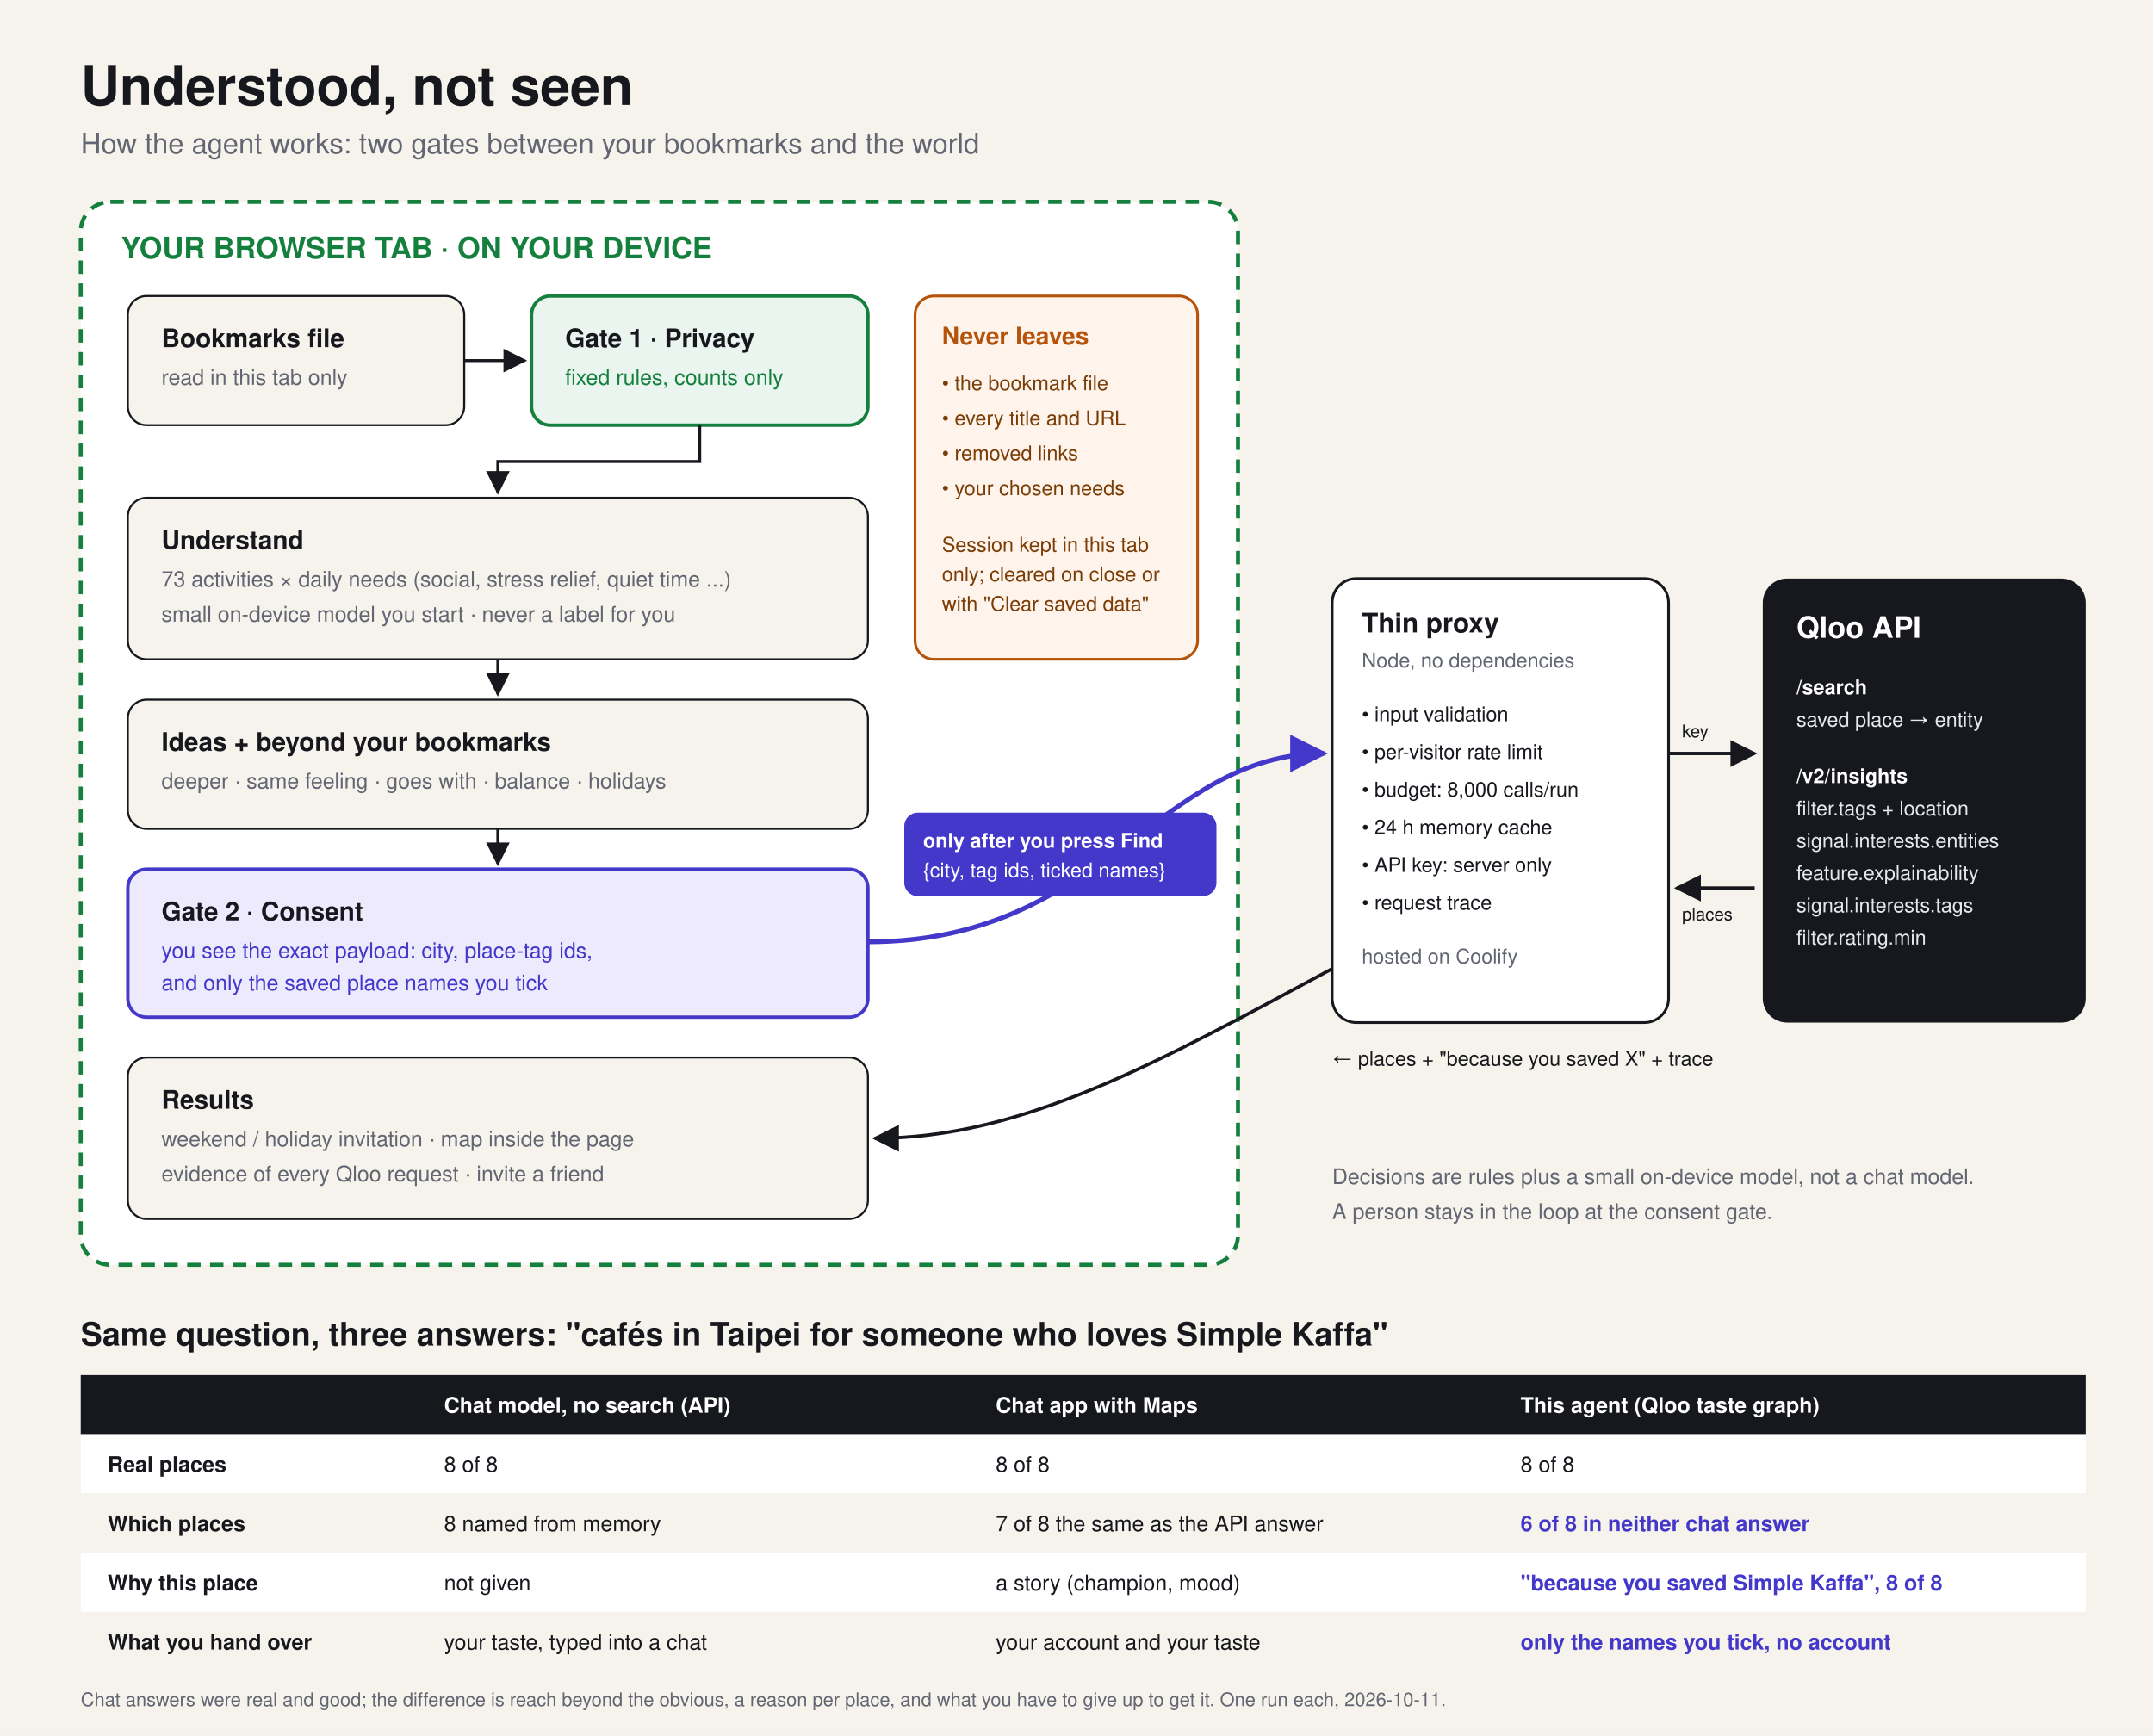
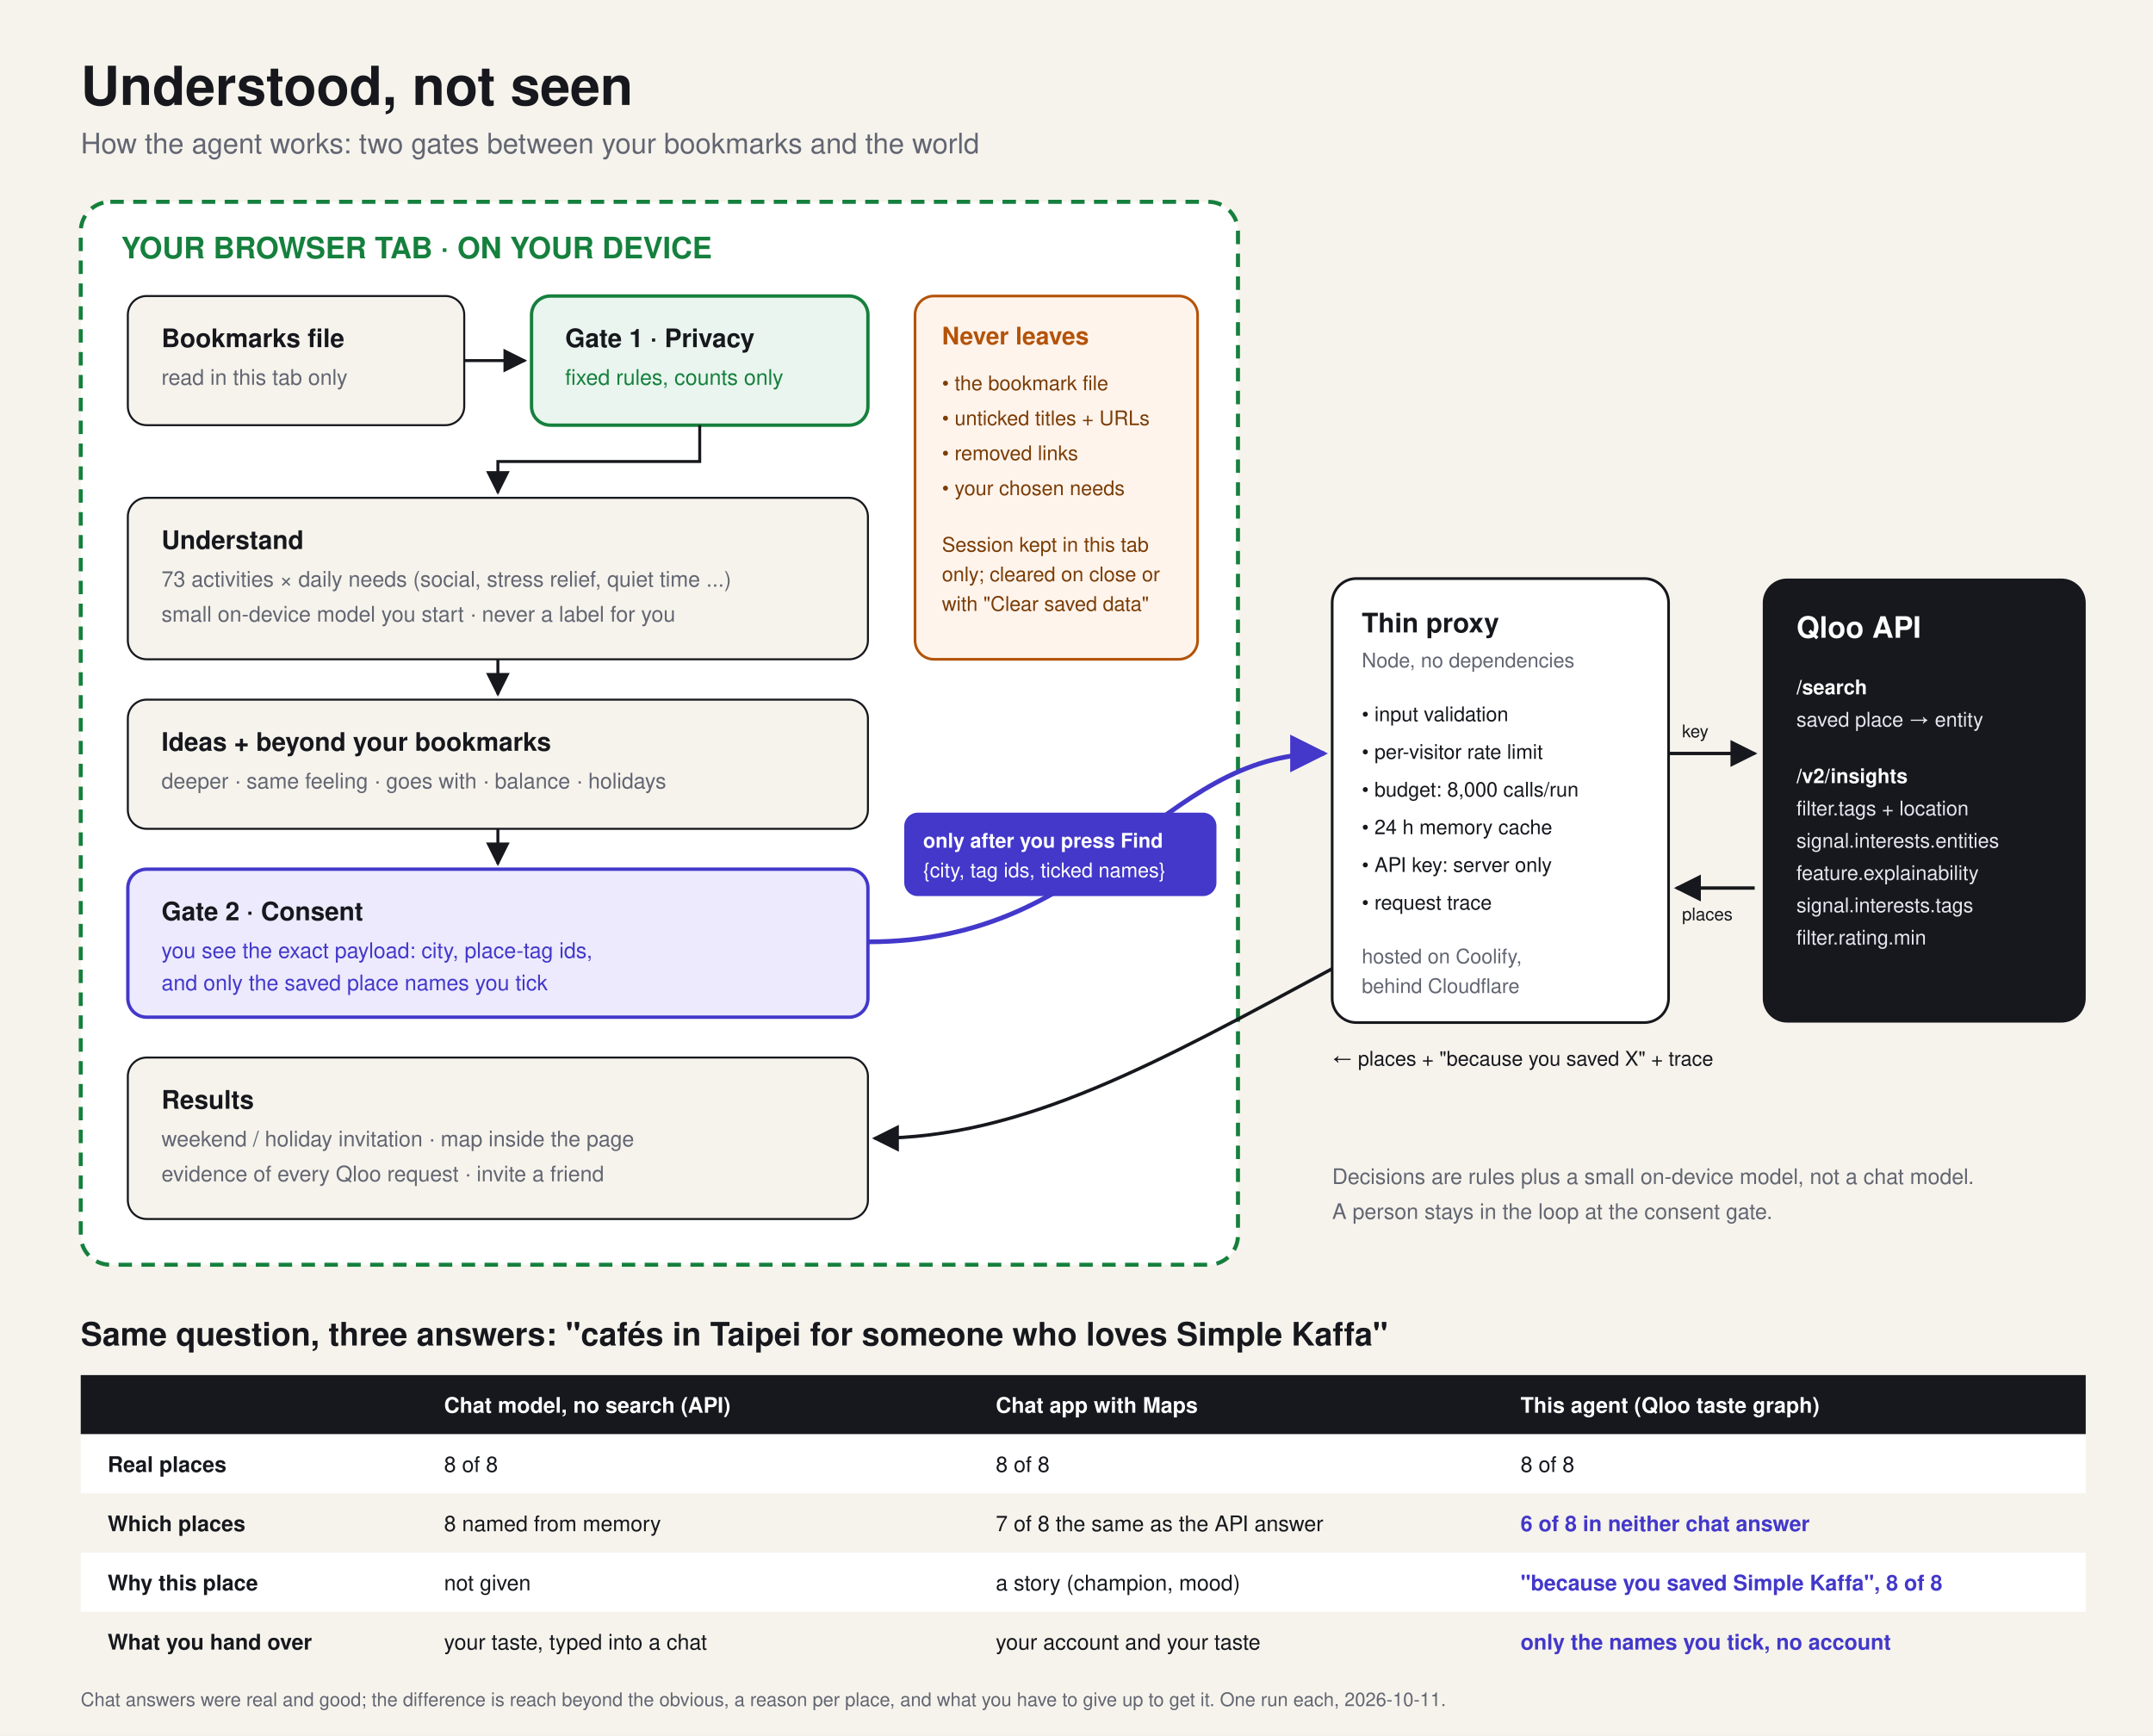
<svg xmlns="http://www.w3.org/2000/svg" viewBox="0 0 1600 1290" width="1600" height="1290" font-family="Helvetica, Arial, sans-serif">
  <defs>
    <marker id="arrow" viewBox="0 0 10 10" refX="9" refY="5" markerWidth="8" markerHeight="8" orient="auto-start-reverse">
      <path d="M0 0 L10 5 L0 10 z" fill="#16181d" />
    </marker>
    <marker id="arrowA" viewBox="0 0 10 10" refX="9" refY="5" markerWidth="8" markerHeight="8" orient="auto-start-reverse">
      <path d="M0 0 L10 5 L0 10 z" fill="#4338ca" />
    </marker>
  </defs>
  <rect width="1600" height="1290" fill="#f6f3ec" />
  <text x="60" y="78" font-size="40" font-weight="700" fill="#16181d">Understood, not seen</text>
  <text x="60" y="114" font-size="21" fill="#626672">How the agent works: two gates between your bookmarks and the world</text>
  <rect x="60" y="150" width="860" height="790" rx="22" fill="#ffffff" stroke="#15803d" stroke-width="3" stroke-dasharray="10 7" />
  <text x="90" y="192" font-size="22" font-weight="700" fill="#15803d">YOUR BROWSER TAB · ON YOUR DEVICE</text>
  <g font-size="19" fill="#16181d">
    <rect x="95" y="220" width="250" height="96" rx="14" fill="#f6f3ec" stroke="#16181d" stroke-width="1.5" />
    <text x="120" y="258" font-weight="700">Bookmarks file</text>
    <text x="120" y="286" fill="#626672" font-size="16">read in this tab only</text>
    <rect x="395" y="220" width="250" height="96" rx="14" fill="#e9f5ee" stroke="#15803d" stroke-width="2.5" />
    <text x="420" y="258" font-weight="700">Gate 1 · Privacy</text>
    <text x="420" y="286" fill="#15803d" font-size="16">fixed rules, counts only</text>
    <rect x="95" y="370" width="550" height="120" rx="14" fill="#f6f3ec" stroke="#16181d" stroke-width="1.5" />
    <text x="120" y="408" font-weight="700">Understand</text>
    <text x="120" y="436" fill="#626672" font-size="16">73 activities × daily needs (social, stress relief, quiet time ...)</text>
    <text x="120" y="462" fill="#626672" font-size="16">small on-device model you start · never a label for you</text>
    <rect x="95" y="520" width="550" height="96" rx="14" fill="#f6f3ec" stroke="#16181d" stroke-width="1.5" />
    <text x="120" y="558" font-weight="700">Ideas + beyond your bookmarks</text>
    <text x="120" y="586" fill="#626672" font-size="16">deeper · same feeling · goes with · balance · holidays</text>
    <rect x="95" y="646" width="550" height="110" rx="14" fill="#eceafc" stroke="#4338ca" stroke-width="2.5" />
    <text x="120" y="684" font-weight="700">Gate 2 · Consent</text>
    <text x="120" y="712" fill="#4338ca" font-size="16">you see the exact payload: city, place-tag ids,</text>
    <text x="120" y="736" fill="#4338ca" font-size="16">and only the saved place names you tick</text>
    <rect x="95" y="786" width="550" height="120" rx="14" fill="#f6f3ec" stroke="#16181d" stroke-width="1.5" />
    <text x="120" y="824" font-weight="700">Results</text>
    <text x="120" y="852" fill="#626672" font-size="16">weekend / holiday invitation · map inside the page</text>
    <text x="120" y="878" fill="#626672" font-size="16">evidence of every Qloo request · invite a friend</text>
  </g>
  <rect x="680" y="220" width="210" height="270" rx="14" fill="#fff4ec" stroke="#b45309" stroke-width="2" />
  <text x="700" y="256" font-size="18" font-weight="700" fill="#b45309">Never leaves</text>
  <g font-size="15" fill="#7a3d06">
    <text x="700" y="290">• the bookmark file</text>
-     <text x="700" y="316">• every title and URL</text>
+     <text x="700" y="316">• unticked titles + URLs</text>
    <text x="700" y="342">• removed links</text>
    <text x="700" y="368">• your chosen needs</text>
    <text x="700" y="410">Session kept in this tab</text>
    <text x="700" y="432">only; cleared on close or</text>
    <text x="700" y="454">with "Clear saved data"</text>
  </g>
  <g stroke="#16181d" stroke-width="2.2" fill="none">
    <line x1="345" y1="268" x2="390" y2="268" marker-end="url(#arrow)" />
    <path d="M520 316 L520 343 L370 343 L370 366" marker-end="url(#arrow)" />
    <line x1="370" y1="490" x2="370" y2="516" marker-end="url(#arrow)" />
    <line x1="370" y1="616" x2="370" y2="642" marker-end="url(#arrow)" />
  </g>
  <rect x="990" y="430" width="250" height="330" rx="18" fill="#ffffff" stroke="#16181d" stroke-width="2" />
  <text x="1012" y="470" font-size="20" font-weight="700" fill="#16181d">Thin proxy</text>
  <text x="1012" y="496" font-size="15" fill="#626672">Node, no dependencies</text>
  <g font-size="15" fill="#16181d">
    <text x="1012" y="536">• input validation</text>
    <text x="1012" y="564">• per-visitor rate limit</text>
    <text x="1012" y="592">• budget: 8,000 calls/run</text>
    <text x="1012" y="620">• 24 h memory cache</text>
    <text x="1012" y="648">• API key: server only</text>
    <text x="1012" y="676">• request trace</text>
-     <text x="1012" y="716" fill="#626672">hosted on Coolify</text>
+     <text x="1012" y="716" fill="#626672">hosted on Coolify,</text>
+     <text x="1012" y="738" fill="#626672">behind Cloudflare</text>
  </g>
  <rect x="1310" y="430" width="240" height="330" rx="18" fill="#16181d" />
  <text x="1335" y="474" font-size="22" font-weight="700" fill="#ffffff">Qloo API</text>
  <g font-size="15" fill="#e6e6ef">
    <text x="1335" y="516" font-weight="700" fill="#ffffff">/search</text>
    <text x="1335" y="540">saved place → entity</text>
    <text x="1335" y="582" font-weight="700" fill="#ffffff">/v2/insights</text>
    <text x="1335" y="606">filter.tags + location</text>
    <text x="1335" y="630">signal.interests.entities</text>
    <text x="1335" y="654">feature.explainability</text>
    <text x="1335" y="678">signal.interests.tags</text>
    <text x="1335" y="702">filter.rating.min</text>
  </g>
  <path d="M645 700 C 820 700, 860 560, 984 560" stroke="#4338ca" stroke-width="3.5" fill="none" marker-end="url(#arrowA)" />
  <rect x="672" y="604" width="232" height="62" rx="10" fill="#4338ca" />
  <text x="686" y="630" font-size="15" font-weight="700" fill="#ffffff">only after you press Find</text>
  <text x="686" y="652" font-size="15" fill="#ffffff">{city, tag ids, ticked names}</text>
  <line x1="1240" y1="560" x2="1304" y2="560" stroke="#16181d" stroke-width="2.5" marker-end="url(#arrow)" />
  <line x1="1304" y1="660" x2="1246" y2="660" stroke="#16181d" stroke-width="2.5" marker-end="url(#arrow)" />
  <text x="1250" y="548" font-size="13" fill="#16181d">key</text>
  <text x="1250" y="684" font-size="13" fill="#16181d">places</text>
  <path d="M990 720 C 860 790, 760 846, 650 846" stroke="#16181d" stroke-width="2.5" fill="none" marker-end="url(#arrow)" />
  <text x="990" y="792" font-size="15" fill="#16181d">← places + "because you saved X" + trace</text>
  <text x="990" y="880" font-size="16" fill="#626672">Decisions are rules plus a small on-device model, not a chat model.</text>
  <text x="990" y="906" font-size="16" fill="#626672">A person stays in the loop at the consent gate.</text>
  <text x="60" y="1000" font-size="24" font-weight="700" fill="#16181d">Same question, three answers: "cafés in Taipei for someone who loves Simple Kaffa"</text>
  <g font-size="16" fill="#16181d">
    <rect x="60" y="1022" width="1490" height="44" fill="#16181d" />
    <text x="80" y="1050" font-weight="700" fill="#ffffff"> </text>
    <text x="330" y="1050" font-weight="700" fill="#ffffff">Chat model, no search (API)</text>
    <text x="740" y="1050" font-weight="700" fill="#ffffff">Chat app with Maps</text>
    <text x="1130" y="1050" font-weight="700" fill="#ffffff">This agent (Qloo taste graph)</text>
    <rect x="60" y="1066" width="1490" height="44" fill="#ffffff" />
    <text x="80" y="1094" font-weight="700">Real places</text>
    <text x="330" y="1094">8 of 8</text>
    <text x="740" y="1094">8 of 8</text>
    <text x="1130" y="1094">8 of 8</text>
    <rect x="60" y="1110" width="1490" height="44" fill="#f6f3ec" />
    <text x="80" y="1138" font-weight="700">Which places</text>
    <text x="330" y="1138">8 named from memory</text>
    <text x="740" y="1138">7 of 8 the same as the API answer</text>
    <text x="1130" y="1138" fill="#4338ca" font-weight="700">6 of 8 in neither chat answer</text>
    <rect x="60" y="1154" width="1490" height="44" fill="#ffffff" />
    <text x="80" y="1182" font-weight="700">Why this place</text>
    <text x="330" y="1182">not given</text>
    <text x="740" y="1182">a story (champion, mood)</text>
    <text x="1130" y="1182" fill="#4338ca" font-weight="700">"because you saved Simple Kaffa", 8 of 8</text>
    <rect x="60" y="1198" width="1490" height="44" fill="#f6f3ec" />
    <text x="80" y="1226" font-weight="700">What you hand over</text>
    <text x="330" y="1226">your taste, typed into a chat</text>
    <text x="740" y="1226">your account and your taste</text>
    <text x="1130" y="1226" fill="#4338ca" font-weight="700">only the names you tick, no account</text>
  </g>
  <text x="60" y="1268" font-size="14" fill="#626672">Chat answers were real and good; the difference is reach beyond the obvious, a reason per place, and what you have to give up to get it. One run each, 2026-10-11.</text>
</svg>
